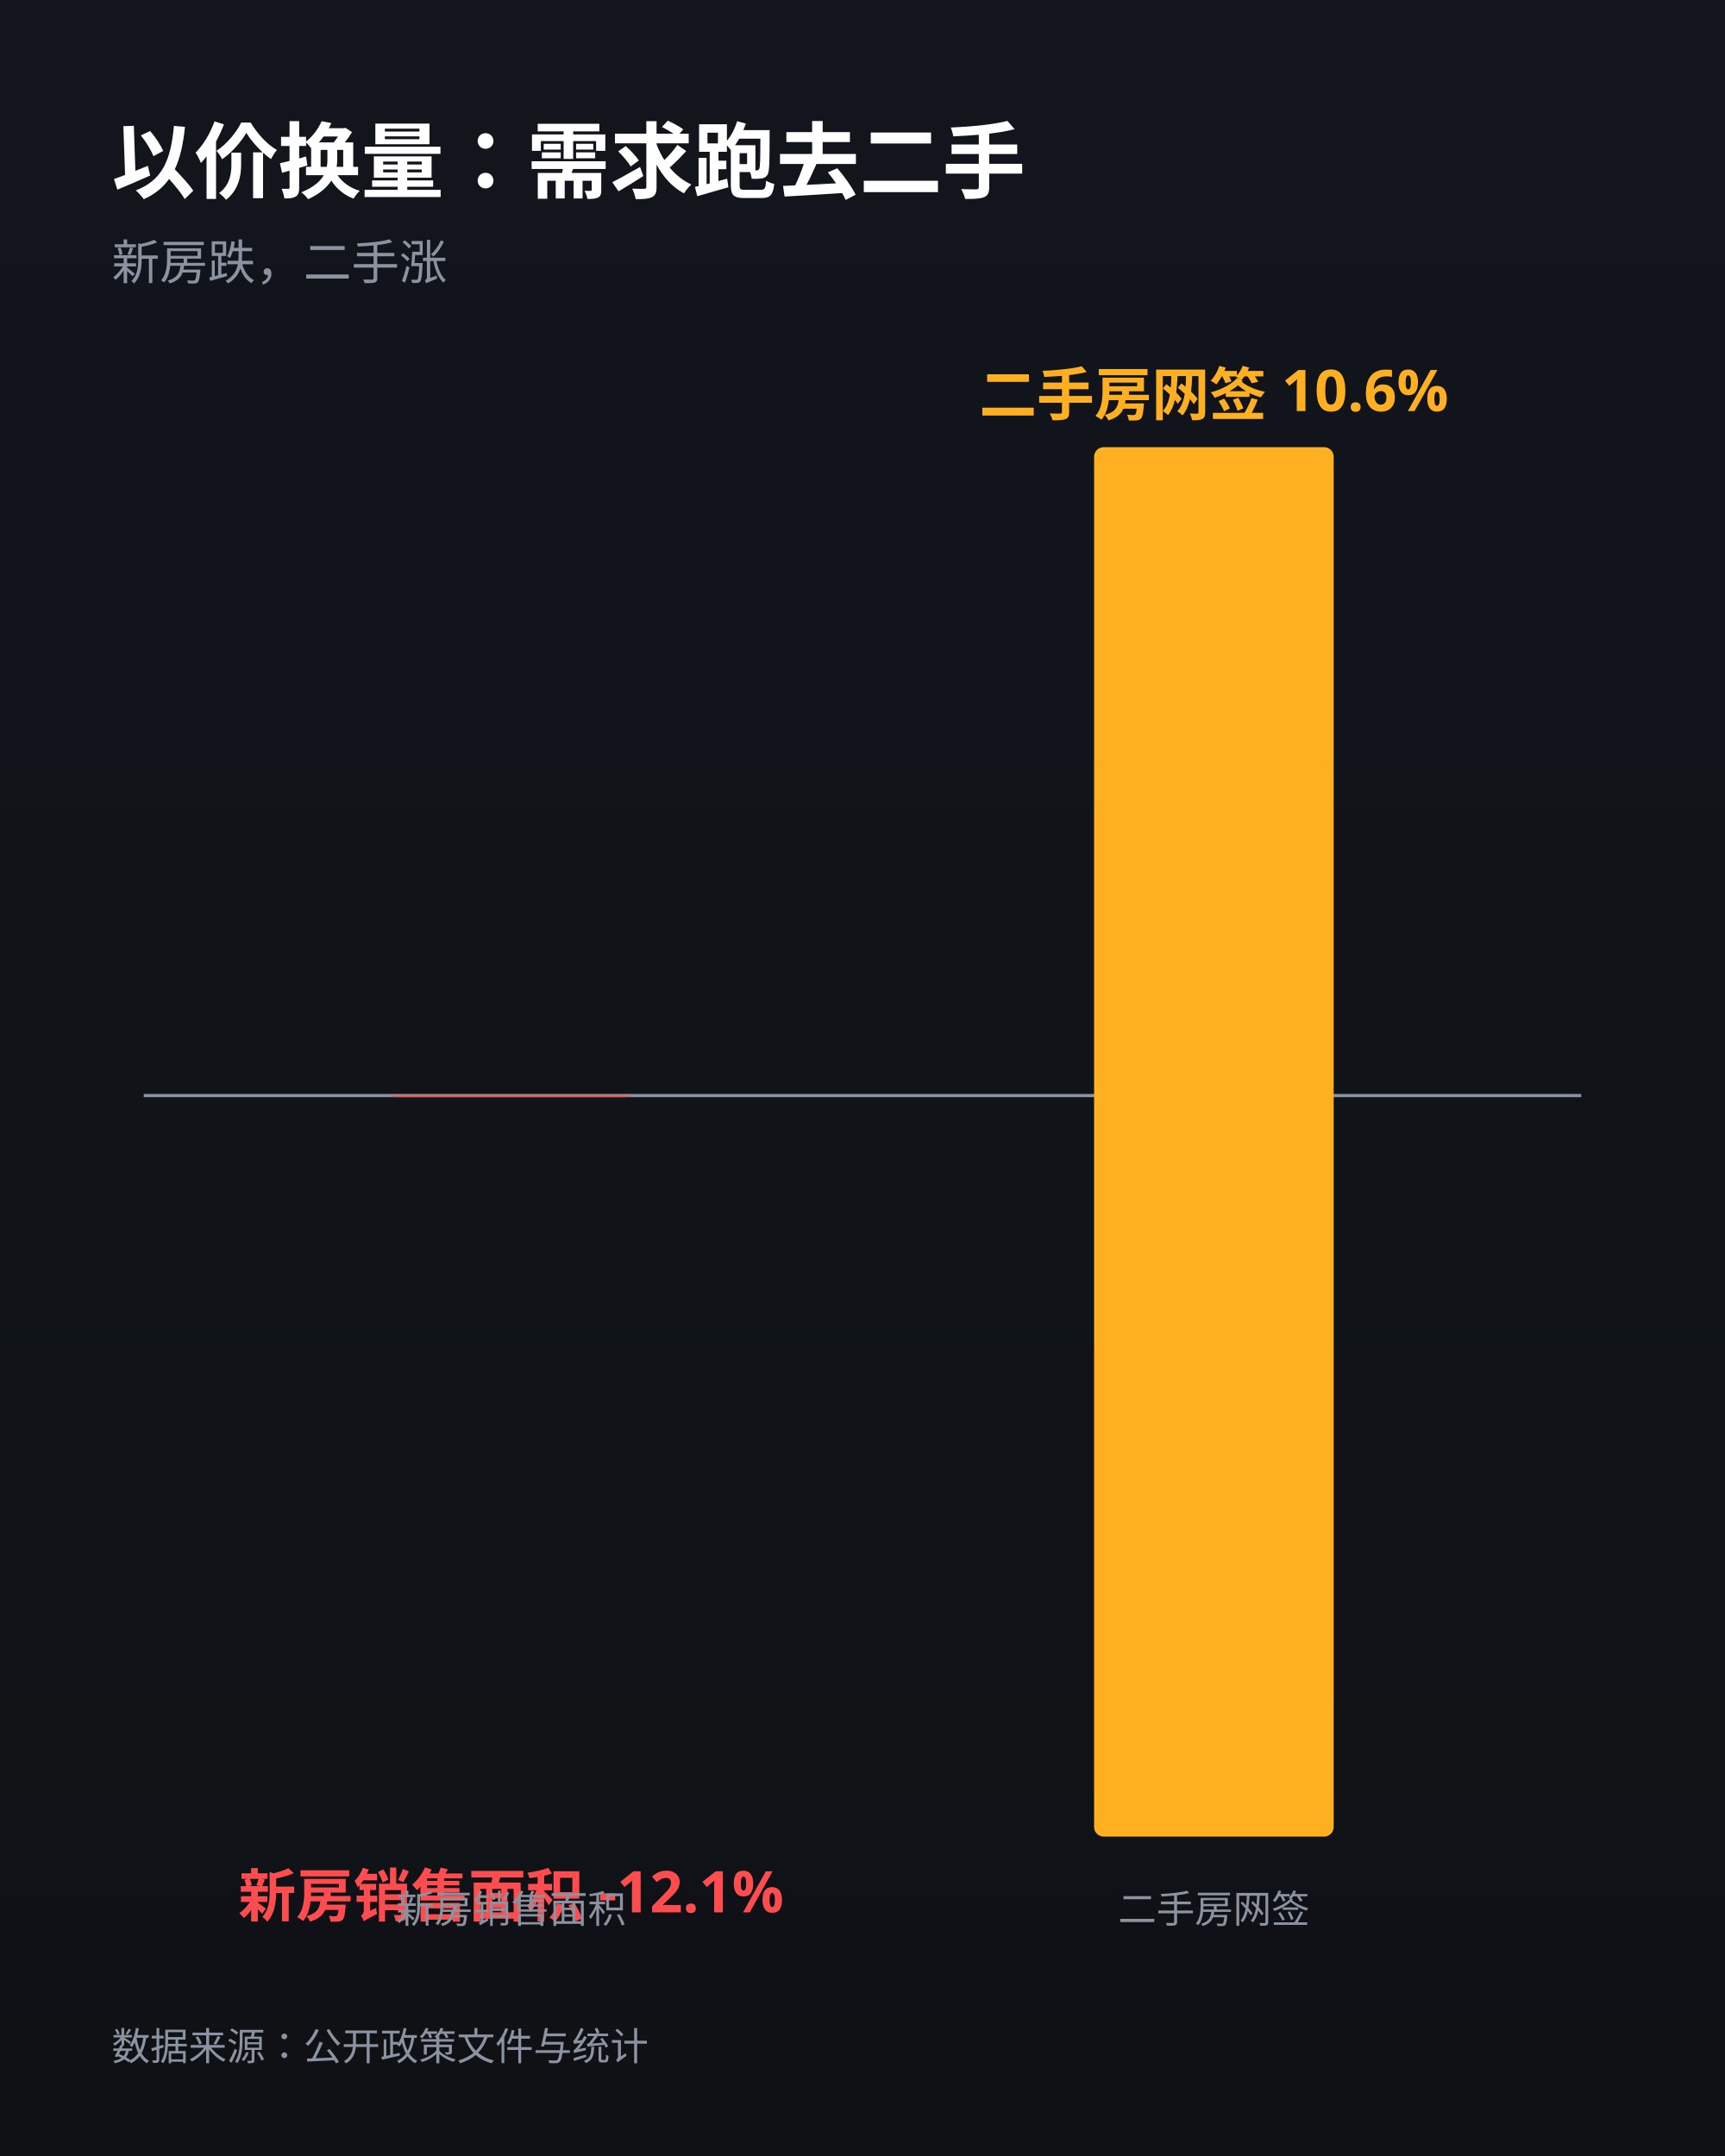
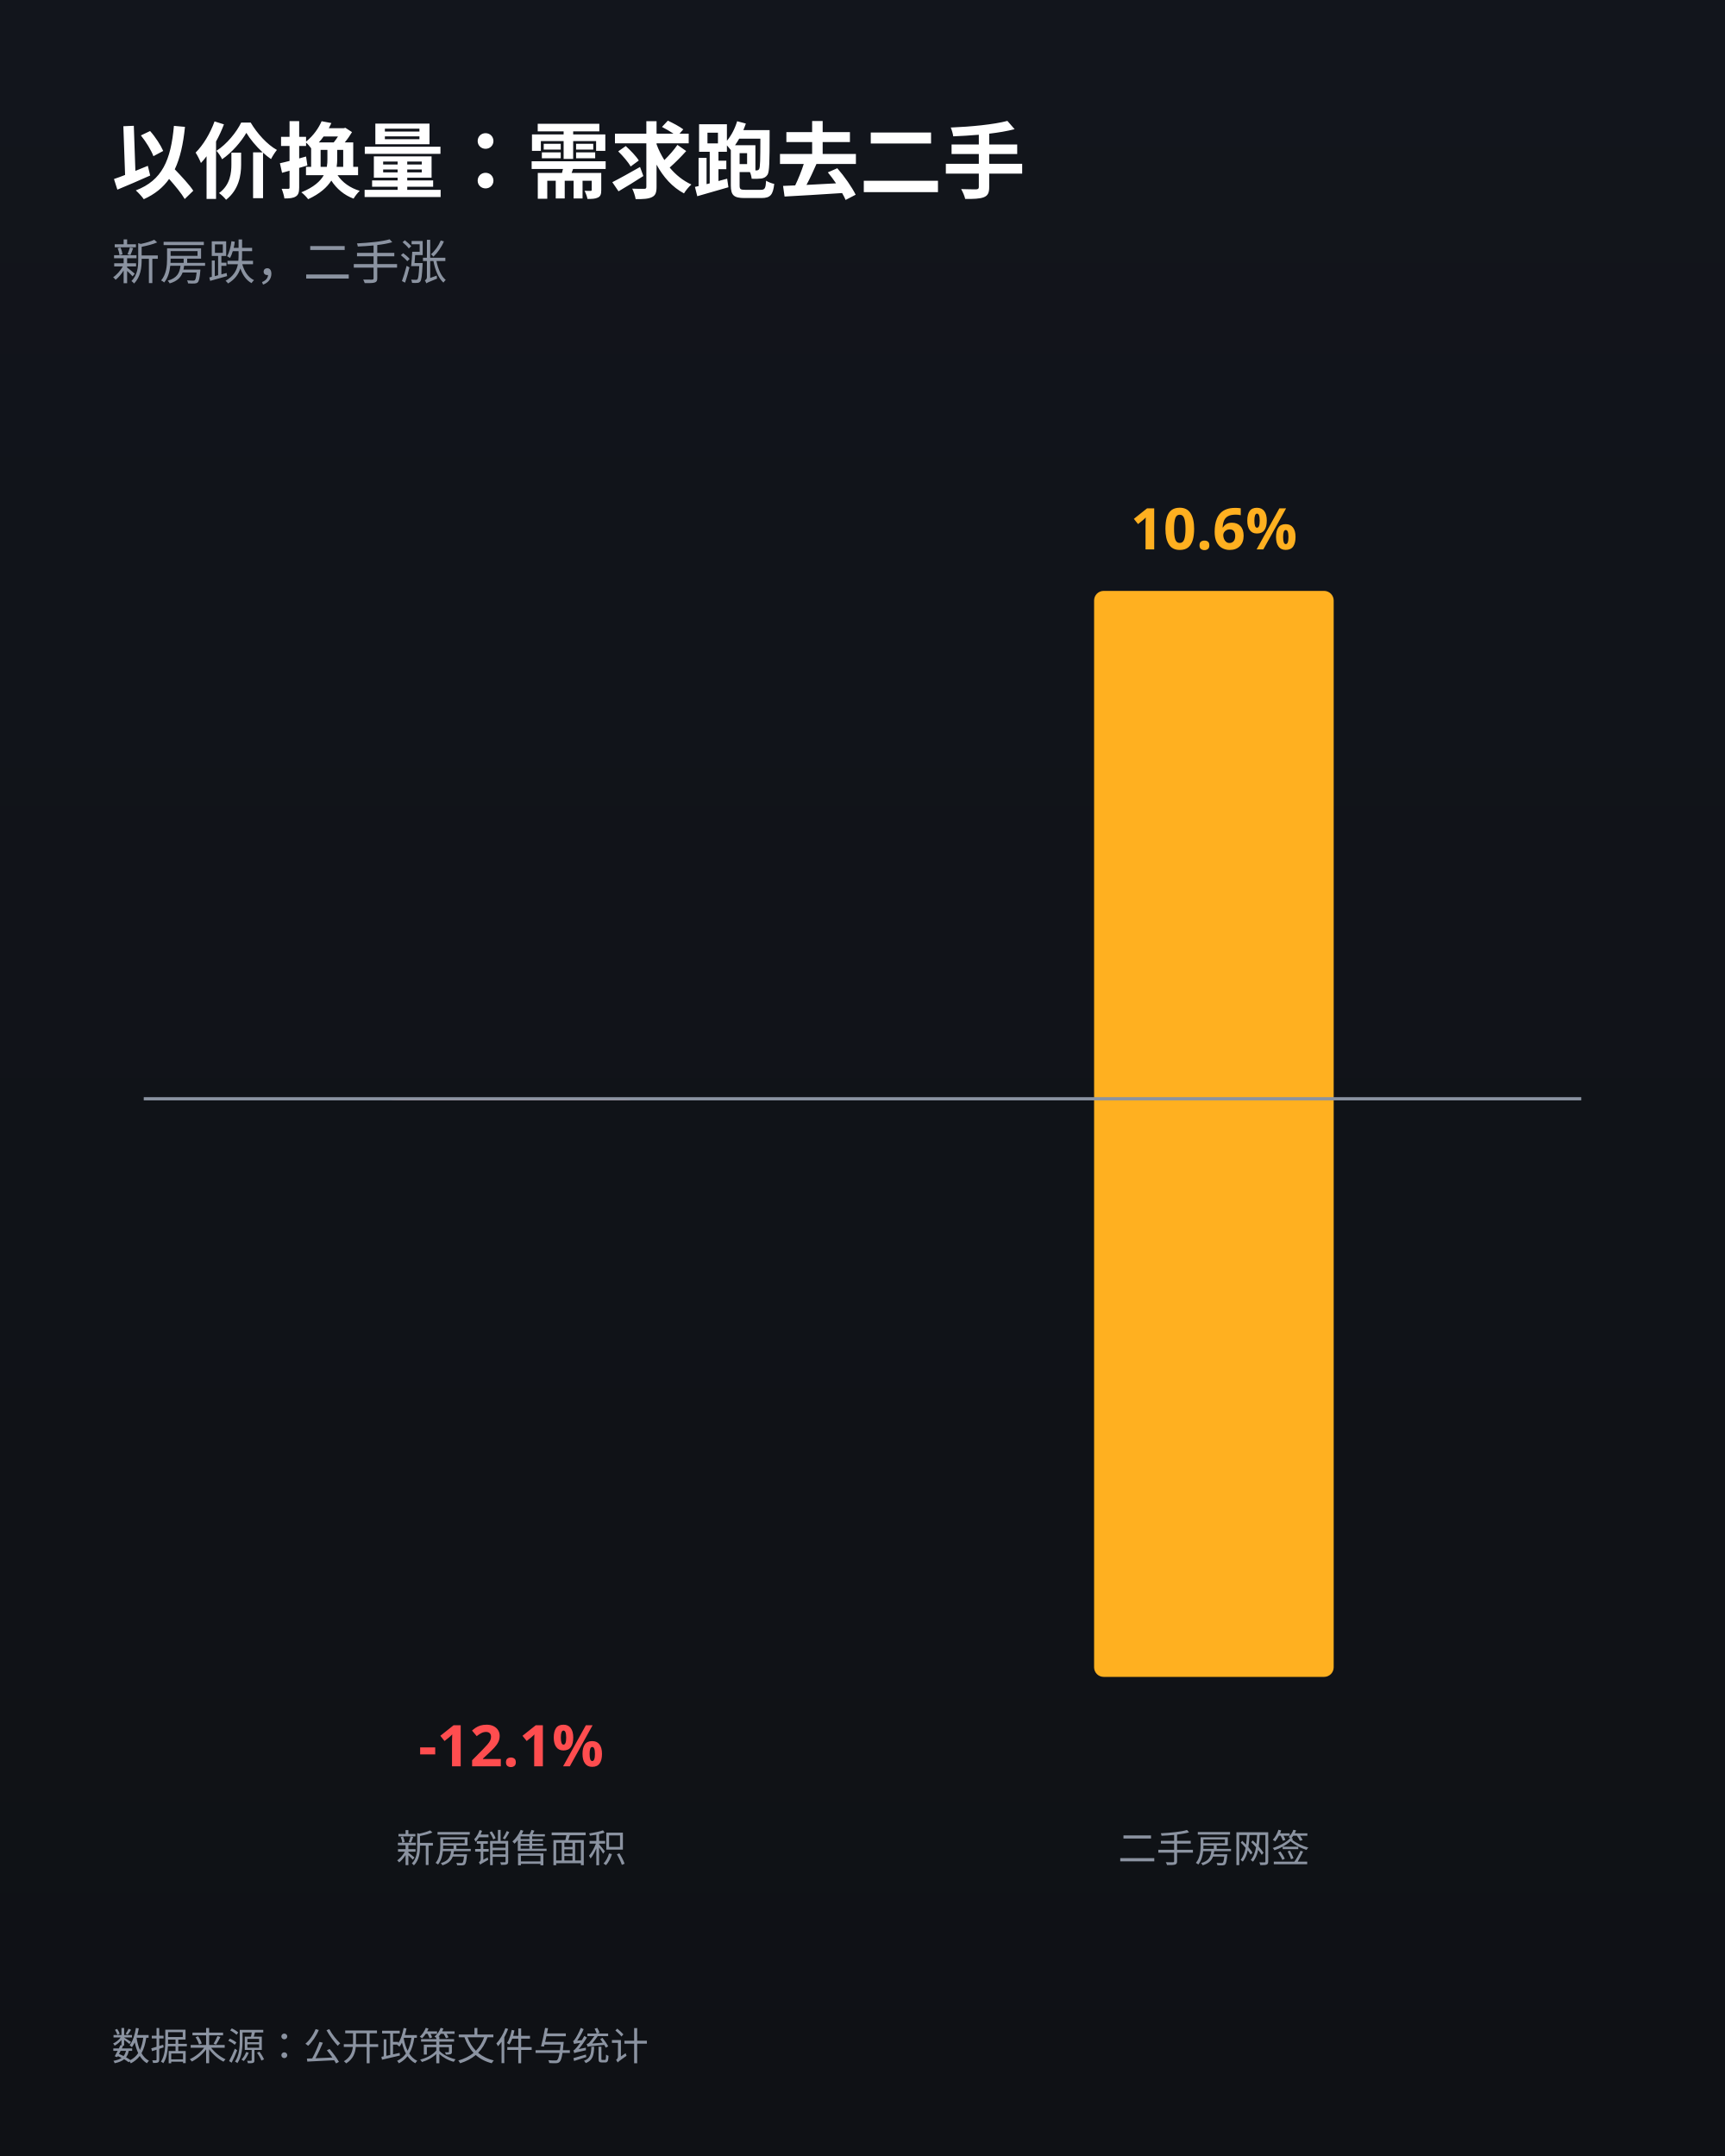
<svg xmlns="http://www.w3.org/2000/svg" width="1080" height="1350" viewBox="0 0 1080 1350">
  <defs>
    <linearGradient id="bg" x1="0" y1="0" x2="0" y2="1">
      <stop offset="0%" stop-color="#12151c" />
      <stop offset="100%" stop-color="#0f1115" />
    </linearGradient>
  </defs>
  <rect width="1080" height="1350" fill="url(#bg)" />
+   <rect x="245" y="688" width="150" height="1" fill="#ff4d4f" rx="6" />
+   <rect x="685" y="370" width="150" height="680" fill="#ffb020" rx="6" />
+   <line x1="90" y1="688" x2="990" y2="688" stroke="#8b93a1" stroke-width="2" />
  <text x="70" y="120" font-family="Source Han Sans SC, Microsoft YaHei, sans-serif" font-size="52" font-weight="bold" fill="#ffffff">以价换量：需求跑去二手</text>
-   <text x="70" y="175" font-family="Source Han Sans SC, sans-serif" font-size="30" fill="#8b93a1">新房跌，二手涨</text>
-   <line x1="90" y1="686" x2="990" y2="686" stroke="#8b93a1" stroke-width="2" />
-   <rect x="245" y="686" width="150" height="1" fill="#ff4d4f" rx="6" />
-   <text x="320" y="1200" text-anchor="middle" font-family="Source Han Sans SC, sans-serif" font-size="36" font-weight="bold" fill="#ff4d4f">新房销售面积 -12.1%</text>
-   <text x="320" y="1204" text-anchor="middle" font-family="Source Han Sans SC, sans-serif" font-size="24" fill="#8b93a1">新房销售面积</text>
-   <rect x="685" y="280" width="150" height="870" fill="#ffb020" rx="6" />
-   <text x="760" y="260" text-anchor="middle" font-family="Source Han Sans SC, sans-serif" font-size="36" font-weight="bold" fill="#ffb020">二手房网签 10.6%</text>
-   <text x="760" y="1204" text-anchor="middle" font-family="Source Han Sans SC, sans-serif" font-size="24" fill="#8b93a1">二手房网签</text>
-   <text x="70" y="1290" font-family="Source Han Sans SC, sans-serif" font-size="24" fill="#8b93a1">数据来源：公开政策文件与统计</text>
+   <text x="70" y="175" font-family="Source Han Sans SC, Microsoft YaHei, sans-serif" font-size="30" fill="#8b93a1">新房跌，二手涨</text>
+   <text x="320" y="1106" text-anchor="middle" font-family="Source Han Sans SC, Microsoft YaHei, sans-serif" font-size="36" font-weight="bold" fill="#ff4d4f">-12.1%</text>
+   <text x="320" y="1166" text-anchor="middle" font-family="Source Han Sans SC, Microsoft YaHei, sans-serif" font-size="24" fill="#8b93a1">新房销售面积</text>
+   <text x="760" y="344" text-anchor="middle" font-family="Source Han Sans SC, Microsoft YaHei, sans-serif" font-size="36" font-weight="bold" fill="#ffb020">10.6%</text>
+   <text x="760" y="1166" text-anchor="middle" font-family="Source Han Sans SC, Microsoft YaHei, sans-serif" font-size="24" fill="#8b93a1">二手房网签</text>
+   <text x="70" y="1290" font-family="Source Han Sans SC, Microsoft YaHei, sans-serif" font-size="24" fill="#8b93a1">数据来源：公开政策文件与统计</text>
</svg>
